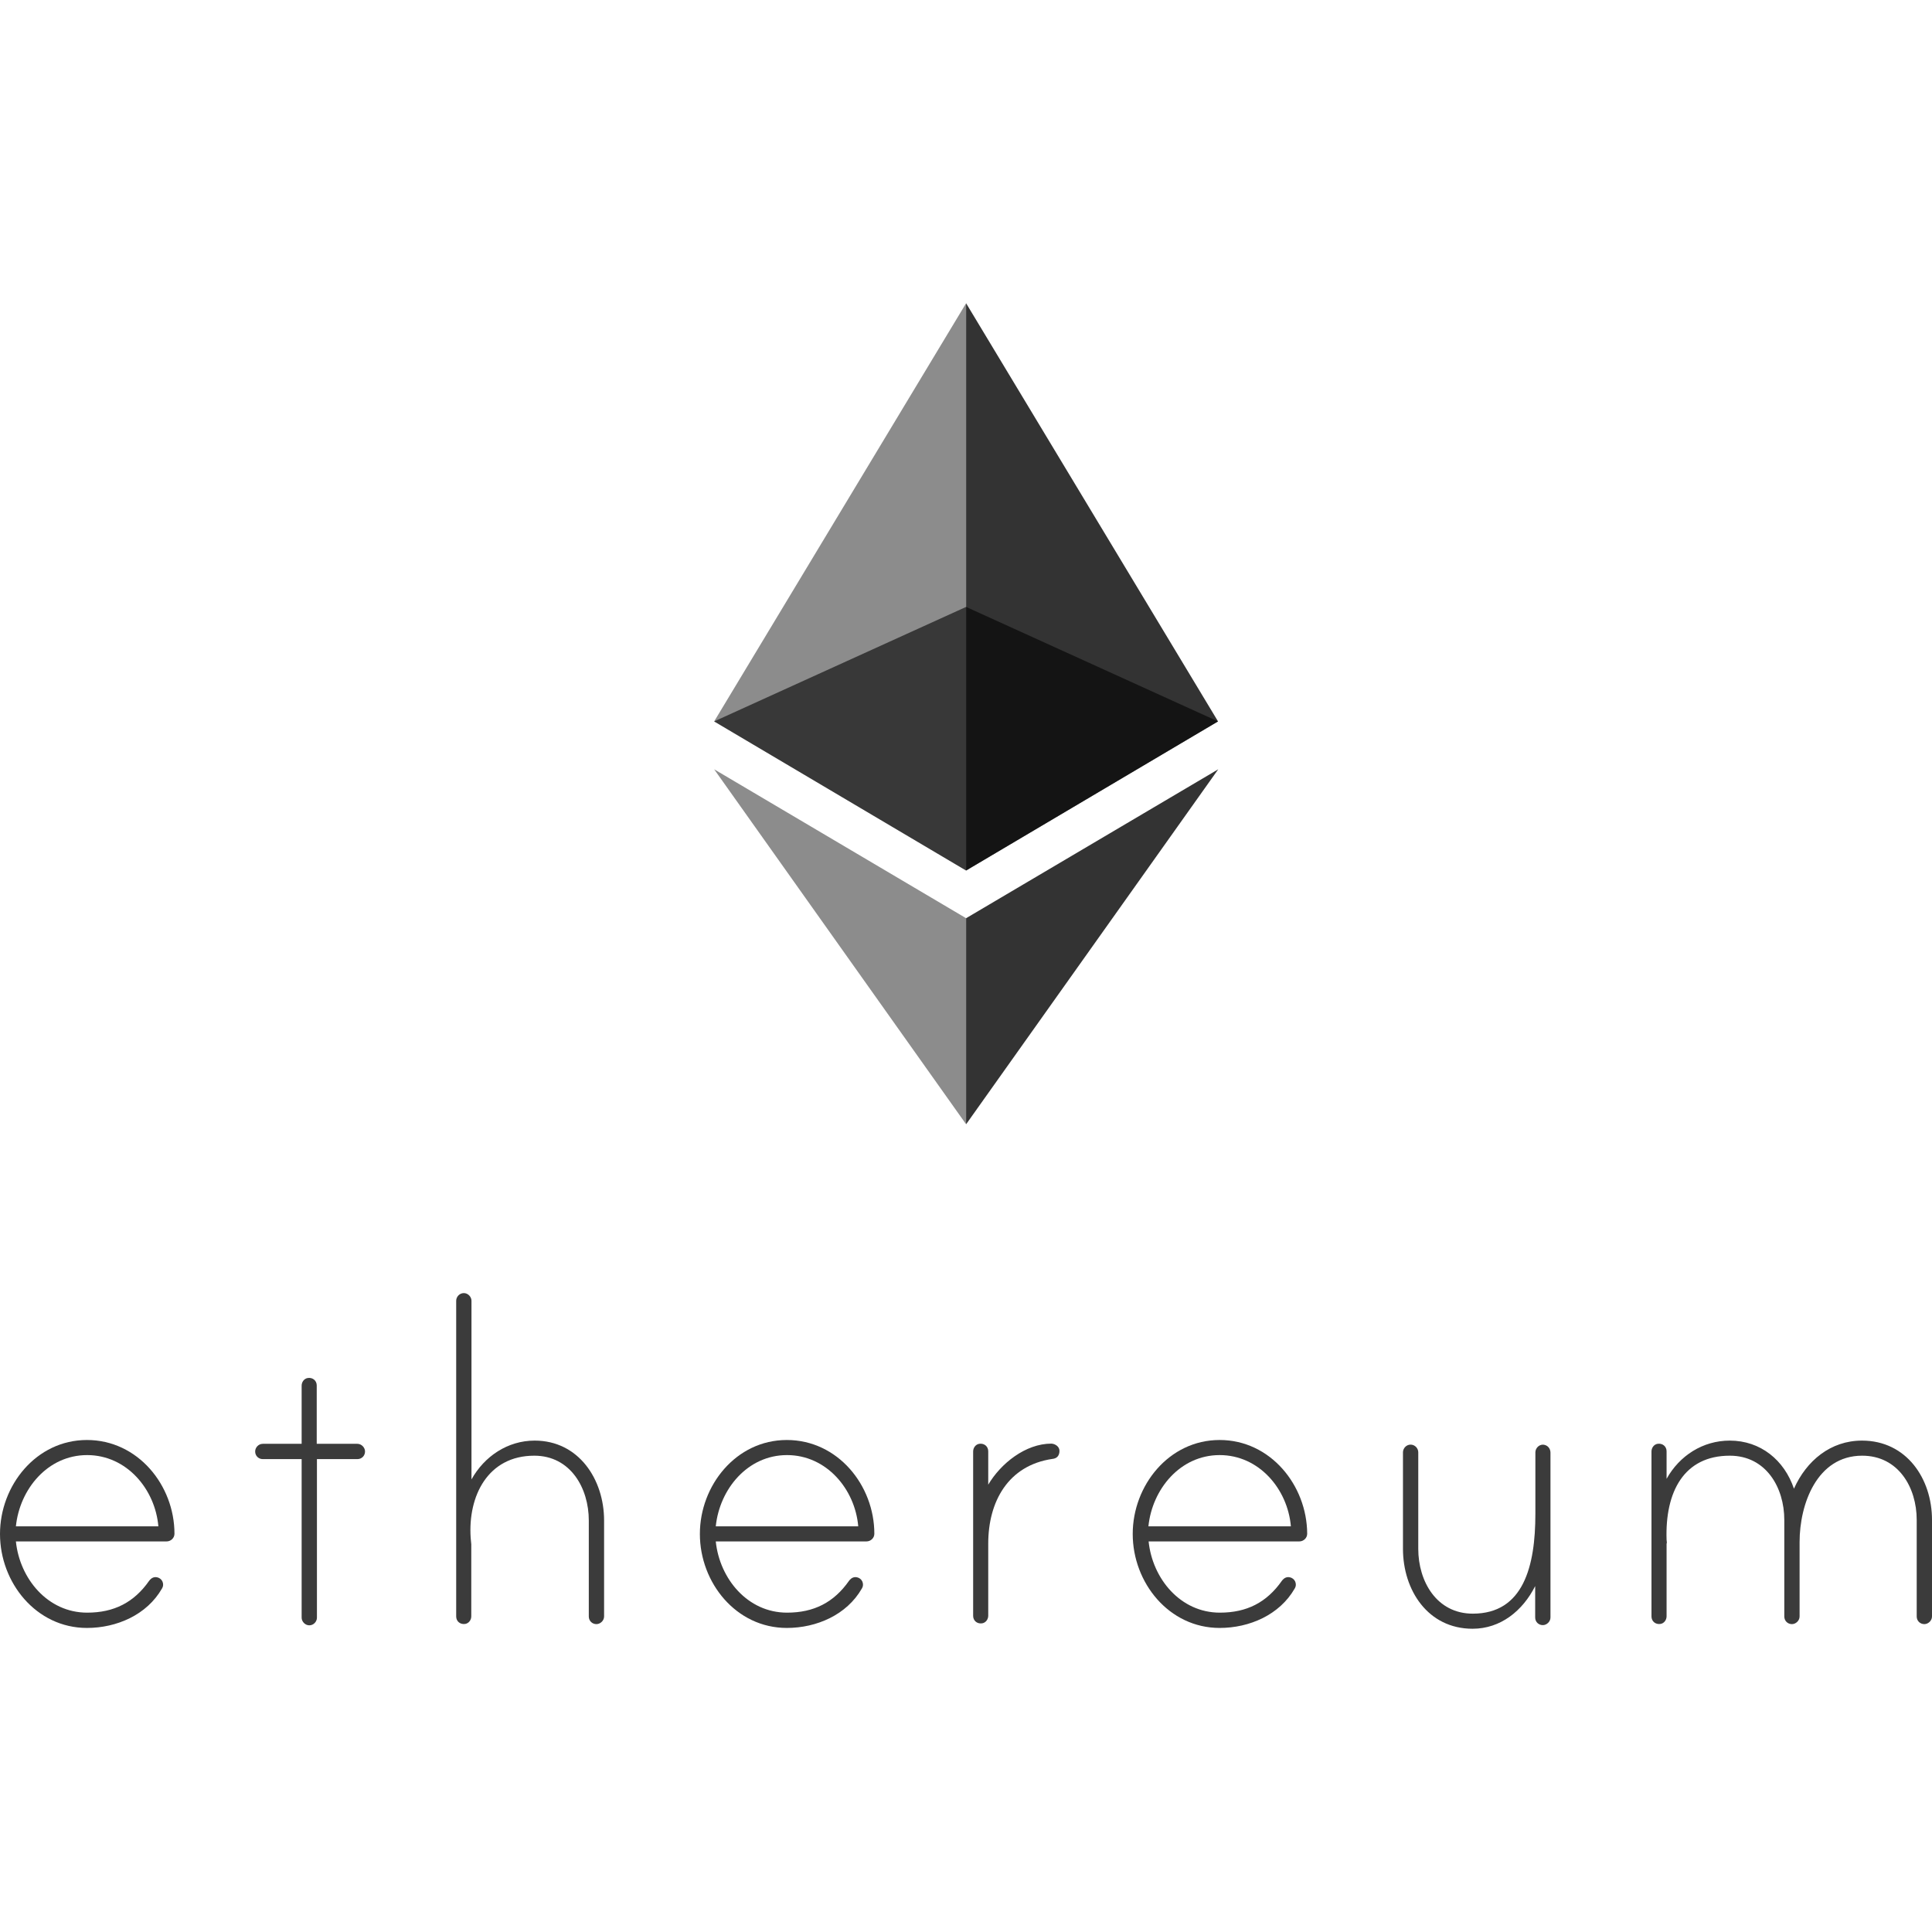
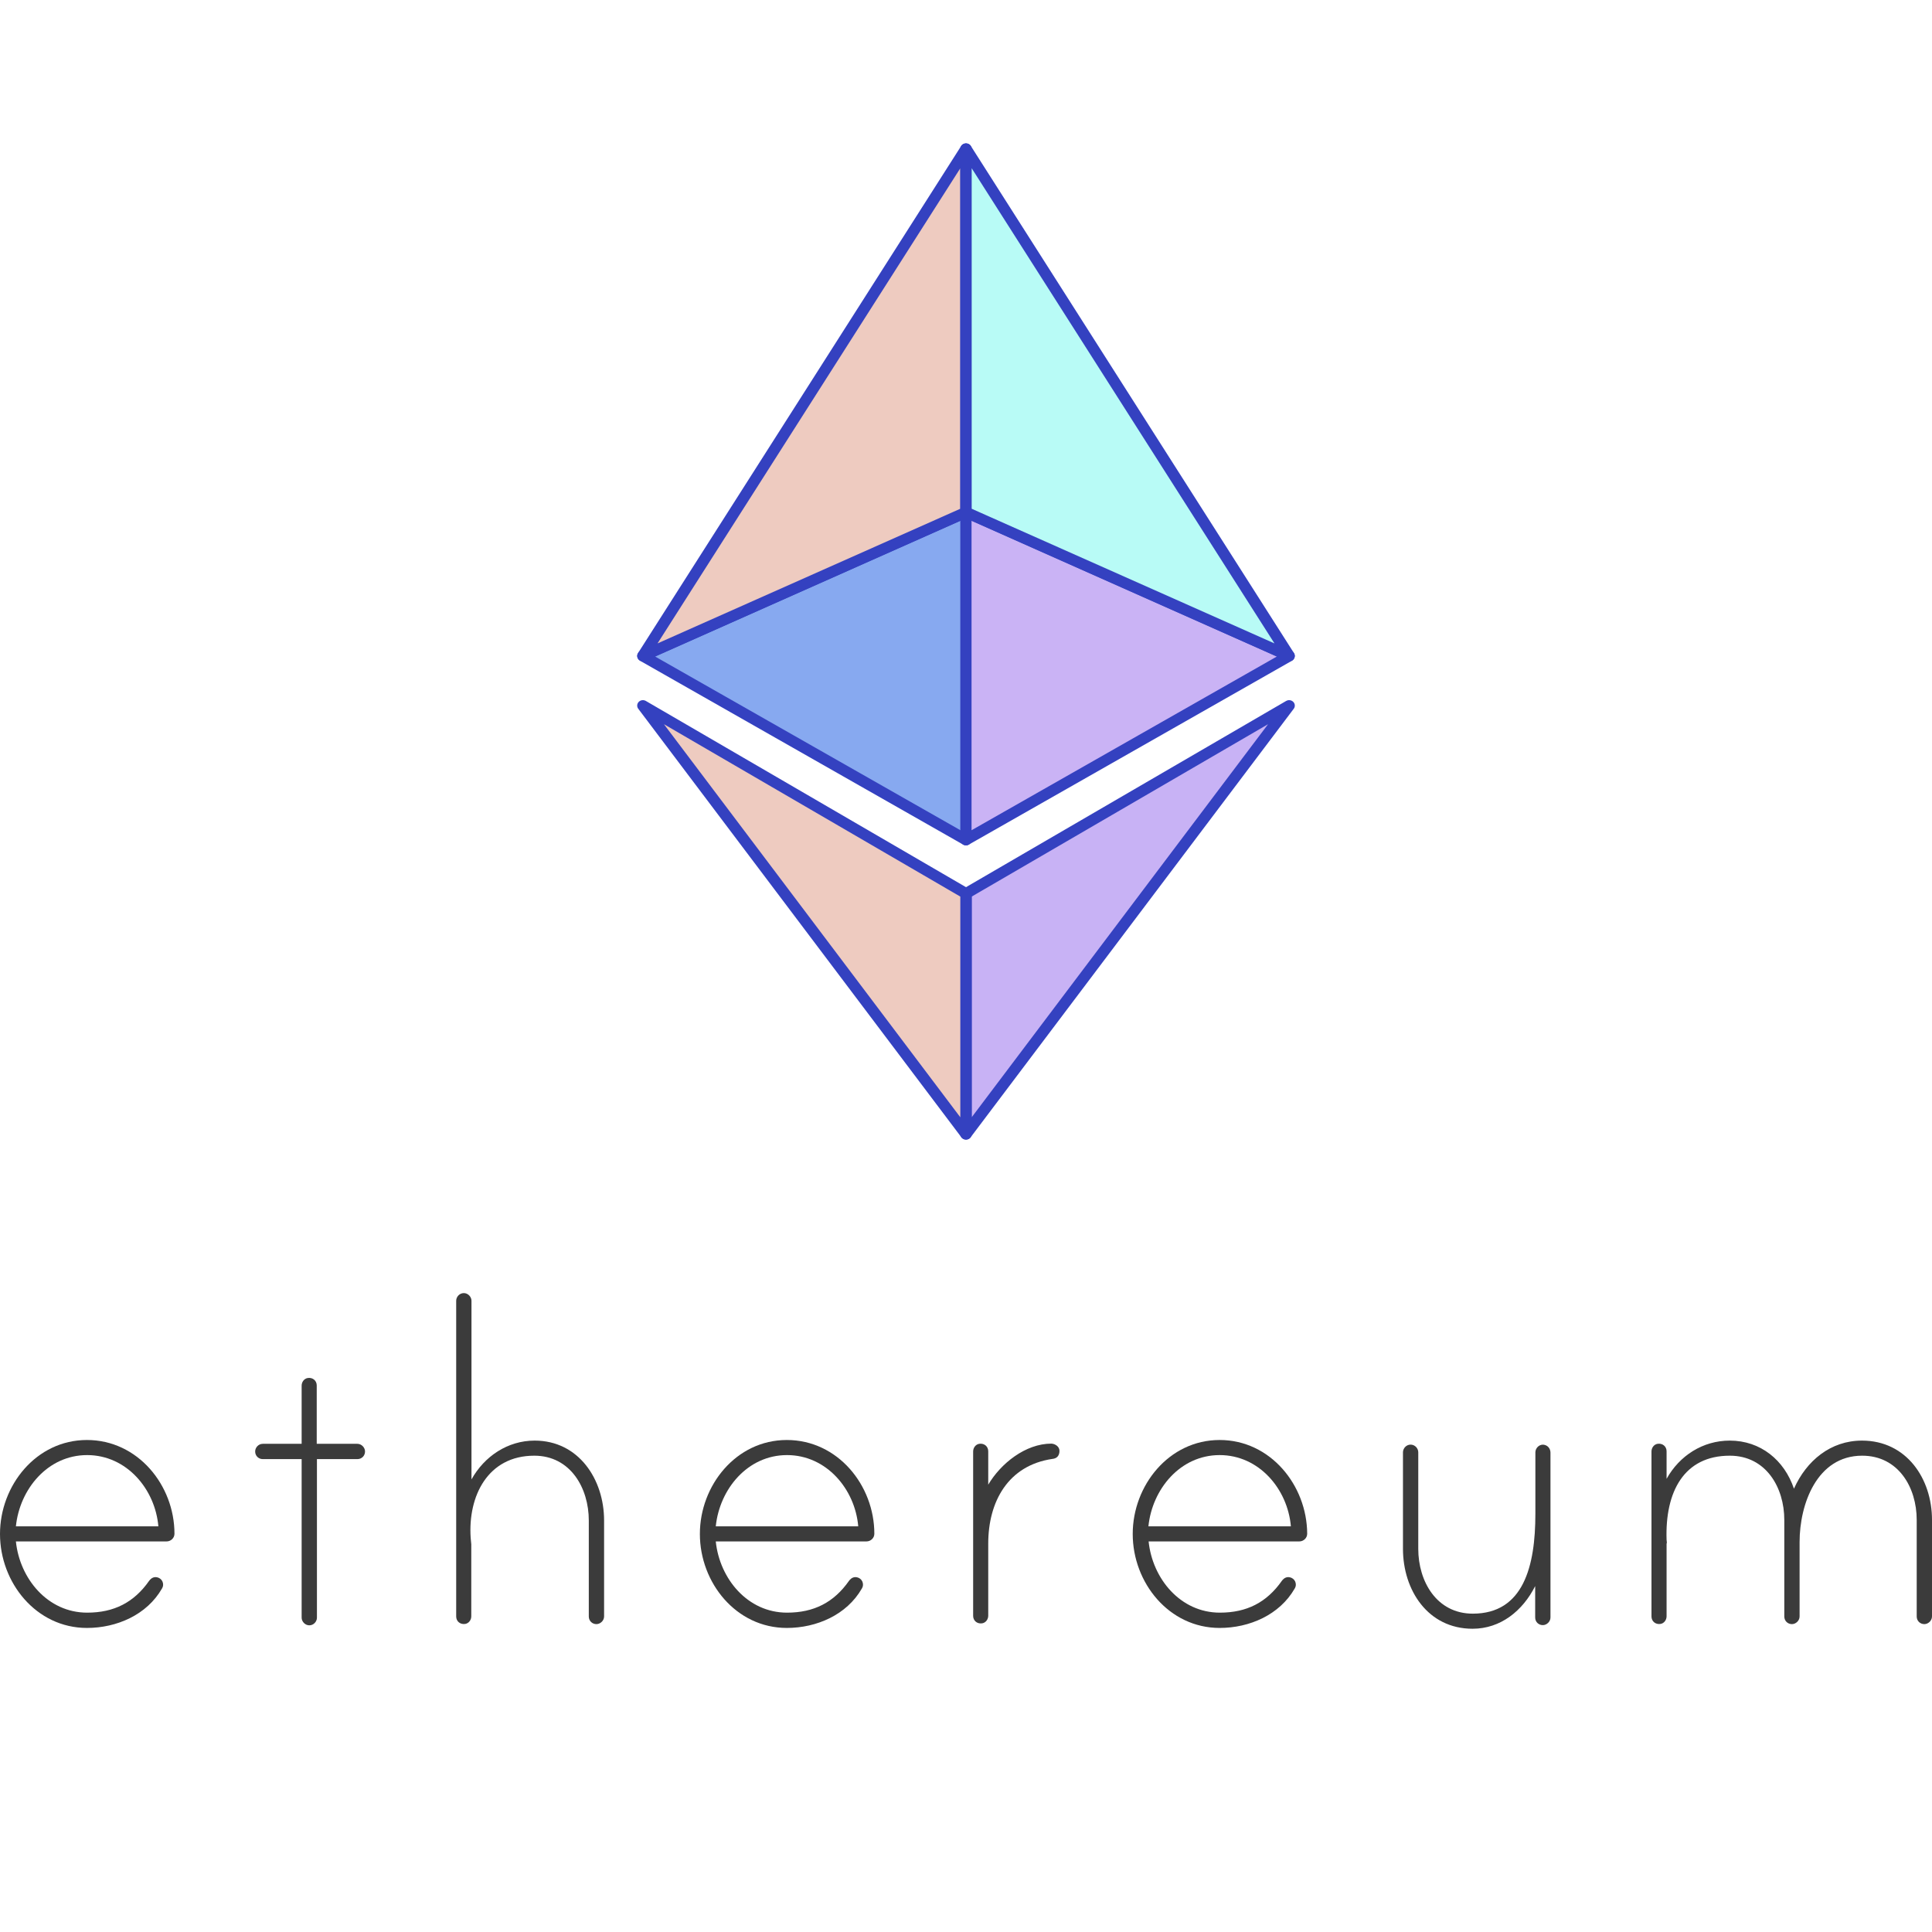
<svg xmlns="http://www.w3.org/2000/svg" enable-background="new 0 0 1920 1080" viewBox="0 0 256 256" version="1.1" id="svg13" width="256" height="256">
  <defs id="defs13" />
-   <g id="g13" transform="matrix(0.2666389,0,0,0.2666389,-127.96,-15.97167)">
-     <g fill="#3b3b3b" id="g8">
-       <path d="m 566.6,822.1 c 0,2.1 -1.8,3.8 -3.9,3.8 h -74.9 c 1.9,18.5 15.8,35.4 35.4,35.4 13.4,0 23.3,-5.1 30.8,-15.8 1.1,-1.5 2.7,-2.4 4.8,-1.5 1.1,0.5 1.9,1.5 2.1,2.7 0.2,1.2 -0.1,1.9 -0.5,2.6 -7.5,13.1 -22.5,19.6 -37.3,19.6 -25.2,0 -43.2,-22.5 -43.2,-46.7 0,-24.1 18,-46.7 43.2,-46.7 25.3,0 43.5,22.5 43.5,46.6 z m -8,-3.7 C 557,799.9 542.8,783 523.2,783 c -19.6,0 -33.5,16.9 -35.4,35.4 z" id="path1" />
-       <path d="m 657.5,777.4 c 2.1,0 3.8,1.9 3.8,3.8 0,2.1 -1.6,3.8 -3.8,3.8 h -20.1 v 78.8 c 0,1.9 -1.6,3.8 -3.8,3.8 -2.1,0 -3.8,-1.9 -3.8,-3.8 V 785 h -19.3 c -2.1,0 -3.8,-1.6 -3.8,-3.8 0,-1.9 1.6,-3.8 3.8,-3.8 h 19.3 v -28.9 c 0,-1.8 1.2,-3.5 3,-3.8 2.5,-0.4 4.5,1.3 4.5,3.7 v 29 z" id="path2" />
-       <path d="m 780.1,815.5 v 47.7 c 0,2.1 -1.9,3.8 -3.8,3.8 -2.1,0 -3.8,-1.6 -3.8,-3.8 v -47.7 c 0,-16.1 -9.1,-32.2 -27.1,-32.2 -23.1,0 -33,20.1 -31.6,40.8 0,0.5 0.3,2.9 0.3,3.2 v 35.8 c 0,1.8 -1.2,3.5 -3,3.8 -2.5,0.4 -4.5,-1.3 -4.5,-3.7 V 706.3 c 0,-1.9 1.6,-3.8 3.8,-3.8 2.1,0 3.8,1.9 3.8,3.8 v 88.8 c 6.4,-11.5 18,-19.3 31.4,-19.3 21.9,0 34.5,19.3 34.5,39.7 z" id="path3" />
-       <path d="m 914.4,822.1 c 0,2.1 -1.8,3.8 -3.9,3.8 h -74.9 c 1.9,18.5 15.8,35.4 35.4,35.4 13.4,0 23.3,-5.1 30.8,-15.8 1.1,-1.5 2.7,-2.4 4.8,-1.5 1.1,0.5 1.9,1.5 2.1,2.7 0.2,1.2 -0.1,1.9 -0.5,2.6 -7.5,13.1 -22.5,19.6 -37.3,19.6 -25.2,0 -43.2,-22.5 -43.2,-46.7 0,-24.1 18,-46.7 43.2,-46.7 25.3,0 43.5,22.5 43.5,46.6 z m -8,-3.7 C 904.8,799.9 890.6,783 871,783 c -19.6,0 -33.5,16.9 -35.4,35.4 z" id="path4" />
-       <path d="m 1006.4,780.9 c 0,2.4 -1.3,3.8 -3.5,4 -22,3.2 -31.9,21.2 -31.9,42.1 v 35.8 c 0,1.8 -1.2,3.5 -3,3.8 -2.5,0.4 -4.5,-1.3 -4.5,-3.7 v -81.7 c 0,-1.8 1.2,-3.5 3,-3.8 2.5,-0.4 4.5,1.3 4.5,3.7 v 16.6 c 6.2,-10.5 18.5,-20.4 31.4,-20.4 1.8,0.1 4,1.4 4,3.6 z" id="path5" />
-       <path d="m 1129.5,822.1 c 0,2.1 -1.8,3.8 -3.9,3.8 h -74.9 c 1.9,18.5 15.8,35.4 35.4,35.4 13.4,0 23.3,-5.1 30.8,-15.8 1.1,-1.5 2.7,-2.4 4.8,-1.5 1.1,0.5 1.9,1.5 2.1,2.7 0.2,1.2 -0.1,1.9 -0.5,2.6 -7.5,13.1 -22.5,19.6 -37.3,19.6 -25.2,0 -43.2,-22.5 -43.2,-46.7 0,-24.1 18,-46.7 43.2,-46.7 25.2,0 43.4,22.5 43.5,46.6 z m -8.1,-3.7 c -1.6,-18.5 -15.8,-35.4 -35.4,-35.4 -19.6,0 -33.5,16.9 -35.4,35.4 z" id="path6" />
-       <path d="m 1250.4,781.8 v 25.9 56 c 0,2.1 -1.9,3.8 -3.8,3.8 -2.1,0 -3.8,-1.6 -3.8,-3.8 v -15.6 c -6.2,12.3 -17.2,21.2 -31.1,21.2 -22.3,0 -34.6,-19.3 -34.6,-39.7 v -48 c 0,-1.9 1.6,-3.8 3.8,-3.8 2.2,0 3.8,1.9 3.8,3.8 v 48 c 0,16.1 9.1,32.2 27.1,32.2 25.2,0 31.1,-23.6 31.1,-49.6 v -30.6 c 0,-2.2 2.2,-4.4 4.8,-3.6 1.7,0.5 2.7,2.1 2.7,3.8 z" id="path7" />
-       <path d="m 1440,815.2 v 48 c 0,2.1 -1.9,3.8 -3.8,3.8 -2.1,0 -3.8,-1.6 -3.8,-3.8 v -48 c 0,-16.1 -9.1,-31.9 -27.1,-31.9 -22.5,0 -31.1,24.1 -31.1,42.9 v 37 c 0,2.1 -1.9,3.8 -3.8,3.8 -2.1,0 -3.8,-1.6 -3.8,-3.8 v -48 c 0,-16.1 -9.1,-31.9 -27.1,-31.9 -22.8,0 -32.2,18 -31.4,41.8 0,0.5 0.3,1.6 0,1.9 v 36.1 c 0,1.8 -1.2,3.5 -3,3.8 -2.5,0.4 -4.5,-1.3 -4.5,-3.7 v -82 c 0,-1.8 1.2,-3.5 3,-3.8 2.5,-0.4 4.5,1.3 4.5,3.7 v 13.7 c 6.4,-11.5 18,-19 31.4,-19 15.3,0 27.1,9.7 31.9,23.9 6.2,-13.9 18.2,-23.9 33.8,-23.9 22.2,0 34.8,19 34.8,39.4 z" id="path8" />
+   <g fill="#3b3b3b" id="g8" transform="matrix(0.2666389,0,0,0.2666389,-127.96,-15.97167)">
+     <path d="m 566.6,822.1 c 0,2.1 -1.8,3.8 -3.9,3.8 h -74.9 c 1.9,18.5 15.8,35.4 35.4,35.4 13.4,0 23.3,-5.1 30.8,-15.8 1.1,-1.5 2.7,-2.4 4.8,-1.5 1.1,0.5 1.9,1.5 2.1,2.7 0.2,1.2 -0.1,1.9 -0.5,2.6 -7.5,13.1 -22.5,19.6 -37.3,19.6 -25.2,0 -43.2,-22.5 -43.2,-46.7 0,-24.1 18,-46.7 43.2,-46.7 25.3,0 43.5,22.5 43.5,46.6 z m -8,-3.7 C 557,799.9 542.8,783 523.2,783 c -19.6,0 -33.5,16.9 -35.4,35.4 z" id="path1" />
+     <path d="m 657.5,777.4 c 2.1,0 3.8,1.9 3.8,3.8 0,2.1 -1.6,3.8 -3.8,3.8 h -20.1 v 78.8 c 0,1.9 -1.6,3.8 -3.8,3.8 -2.1,0 -3.8,-1.9 -3.8,-3.8 V 785 h -19.3 c -2.1,0 -3.8,-1.6 -3.8,-3.8 0,-1.9 1.6,-3.8 3.8,-3.8 h 19.3 v -28.9 c 0,-1.8 1.2,-3.5 3,-3.8 2.5,-0.4 4.5,1.3 4.5,3.7 v 29 z" id="path2" />
+     <path d="m 780.1,815.5 v 47.7 c 0,2.1 -1.9,3.8 -3.8,3.8 -2.1,0 -3.8,-1.6 -3.8,-3.8 v -47.7 c 0,-16.1 -9.1,-32.2 -27.1,-32.2 -23.1,0 -33,20.1 -31.6,40.8 0,0.5 0.3,2.9 0.3,3.2 v 35.8 c 0,1.8 -1.2,3.5 -3,3.8 -2.5,0.4 -4.5,-1.3 -4.5,-3.7 V 706.3 c 0,-1.9 1.6,-3.8 3.8,-3.8 2.1,0 3.8,1.9 3.8,3.8 v 88.8 c 6.4,-11.5 18,-19.3 31.4,-19.3 21.9,0 34.5,19.3 34.5,39.7 z" id="path3" />
+     <path d="m 914.4,822.1 c 0,2.1 -1.8,3.8 -3.9,3.8 h -74.9 c 1.9,18.5 15.8,35.4 35.4,35.4 13.4,0 23.3,-5.1 30.8,-15.8 1.1,-1.5 2.7,-2.4 4.8,-1.5 1.1,0.5 1.9,1.5 2.1,2.7 0.2,1.2 -0.1,1.9 -0.5,2.6 -7.5,13.1 -22.5,19.6 -37.3,19.6 -25.2,0 -43.2,-22.5 -43.2,-46.7 0,-24.1 18,-46.7 43.2,-46.7 25.3,0 43.5,22.5 43.5,46.6 z m -8,-3.7 C 904.8,799.9 890.6,783 871,783 c -19.6,0 -33.5,16.9 -35.4,35.4 z" id="path4" />
+     <path d="m 1006.4,780.9 c 0,2.4 -1.3,3.8 -3.5,4 -22,3.2 -31.9,21.2 -31.9,42.1 v 35.8 c 0,1.8 -1.2,3.5 -3,3.8 -2.5,0.4 -4.5,-1.3 -4.5,-3.7 v -81.7 c 0,-1.8 1.2,-3.5 3,-3.8 2.5,-0.4 4.5,1.3 4.5,3.7 v 16.6 c 6.2,-10.5 18.5,-20.4 31.4,-20.4 1.8,0.1 4,1.4 4,3.6 z" id="path5" />
+     <path d="m 1129.5,822.1 c 0,2.1 -1.8,3.8 -3.9,3.8 h -74.9 c 1.9,18.5 15.8,35.4 35.4,35.4 13.4,0 23.3,-5.1 30.8,-15.8 1.1,-1.5 2.7,-2.4 4.8,-1.5 1.1,0.5 1.9,1.5 2.1,2.7 0.2,1.2 -0.1,1.9 -0.5,2.6 -7.5,13.1 -22.5,19.6 -37.3,19.6 -25.2,0 -43.2,-22.5 -43.2,-46.7 0,-24.1 18,-46.7 43.2,-46.7 25.2,0 43.4,22.5 43.5,46.6 z m -8.1,-3.7 c -1.6,-18.5 -15.8,-35.4 -35.4,-35.4 -19.6,0 -33.5,16.9 -35.4,35.4 z" id="path6" />
+     <path d="m 1250.4,781.8 v 25.9 56 c 0,2.1 -1.9,3.8 -3.8,3.8 -2.1,0 -3.8,-1.6 -3.8,-3.8 v -15.6 c -6.2,12.3 -17.2,21.2 -31.1,21.2 -22.3,0 -34.6,-19.3 -34.6,-39.7 v -48 c 0,-1.9 1.6,-3.8 3.8,-3.8 2.2,0 3.8,1.9 3.8,3.8 v 48 c 0,16.1 9.1,32.2 27.1,32.2 25.2,0 31.1,-23.6 31.1,-49.6 v -30.6 c 0,-2.2 2.2,-4.4 4.8,-3.6 1.7,0.5 2.7,2.1 2.7,3.8 z" id="path7" />
+     <path d="m 1440,815.2 v 48 c 0,2.1 -1.9,3.8 -3.8,3.8 -2.1,0 -3.8,-1.6 -3.8,-3.8 v -48 c 0,-16.1 -9.1,-31.9 -27.1,-31.9 -22.5,0 -31.1,24.1 -31.1,42.9 v 37 c 0,2.1 -1.9,3.8 -3.8,3.8 -2.1,0 -3.8,-1.6 -3.8,-3.8 v -48 c 0,-16.1 -9.1,-31.9 -27.1,-31.9 -22.8,0 -32.2,18 -31.4,41.8 0,0.5 0.3,1.6 0,1.9 v 36.1 c 0,1.8 -1.2,3.5 -3,3.8 -2.5,0.4 -4.5,-1.3 -4.5,-3.7 v -82 c 0,-1.8 1.2,-3.5 3,-3.8 2.5,-0.4 4.5,1.3 4.5,3.7 v 13.7 c 6.4,-11.5 18,-19 31.4,-19 15.3,0 27.1,9.7 31.9,23.9 6.2,-13.9 18.2,-23.9 33.8,-23.9 22.2,0 34.8,19 34.8,39.4 z" id="path8" />
+   </g>
+   <g id="g7" style="clip-rule:evenodd;fill-rule:evenodd;stroke-linecap:round;stroke-linejoin:round;stroke-miterlimit:7" transform="matrix(0.6147555,0,0,0.6147555,84.44427,18.98366)">
+     <g transform="translate(-1259.52,-529.088)" id="g6">
+       <g id="Ethereum">
+         <g id="Bottom">
+           <g id="Purple2" transform="matrix(1.08181,0,0,-1.03277,-108.829,1366.48)">
+             <path d="m 1394.74,693.463 -64.38,-89.439 v 50.214 z" style="fill:#c8b2f5;stroke:#3441c0;stroke-width:2.27px" id="path1-3" />
+           </g>
+           <g id="Yellow2" transform="matrix(-1.08181,0,0,-1.03277,2769.57,1366.48)">
+             <path d="m 1394.74,693.463 -64.38,-89.439 v 50.214 z" style="fill:#eecbc0;stroke:#3441c0;stroke-width:2.27px" id="path2-6" />
+           </g>
+         </g>
+         <g id="Top">
+           <g id="Blue1" transform="matrix(-1,0,0,1,2659.32,-0.0263692)">
+             <path d="m 1398.61,639.614 -69.66,-30.973 v 70.608 z" style="fill:#87a9f0;stroke:#3441c0;stroke-width:2.4px" id="path3-7" />
+           </g>
+           <g id="Purple1" transform="translate(1.41643,-0.0263692)">
+             <path d="m 1398.61,639.614 -69.66,-30.973 v 70.608 z" style="fill:#cab3f5;stroke:#3441c0;stroke-width:2.4px" id="path4-5" />
+           </g>
+           <g id="Yellow1" transform="matrix(-1.08181,0,0,1.03277,2769.57,-93.5314)">
+             <path d="m 1394.74,709.855 -64.38,-105.831 v 75.841 z" style="fill:#eecbc0;stroke:#3441c0;stroke-width:2.27px" id="path5-3" />
+           </g>
+           <g id="Green1" transform="matrix(1.08181,0,0,1.03277,-108.829,-93.5314)">
+             <path d="m 1394.74,709.855 -64.38,-105.831 v 75.841 z" style="fill:#b8fbf6;stroke:#3441c0;stroke-width:2.27px" id="path6-5" />
+           </g>
+         </g>
+       </g>
    </g>
-     <path d="M 960,361.5 834.8,418.4 960,492.5 1085.2,418.4 Z" opacity="0.6" id="path9" />
-     <path d="M 834.8,418.4 960,492.5 v -131 -150.9 z" opacity="0.45" id="path10" />
-     <path d="m 960,210.6 v 150.9 131 l 125.2,-74.1 z" opacity="0.8" id="path11" />
-     <path d="M 834.8,442.2 960,618.6 V 516.2 Z" opacity="0.45" id="path12" />
-     <path d="M 960,516.2 V 618.6 L 1085.3,442.2 Z" opacity="0.8" id="path13" />
  </g>
</svg>
